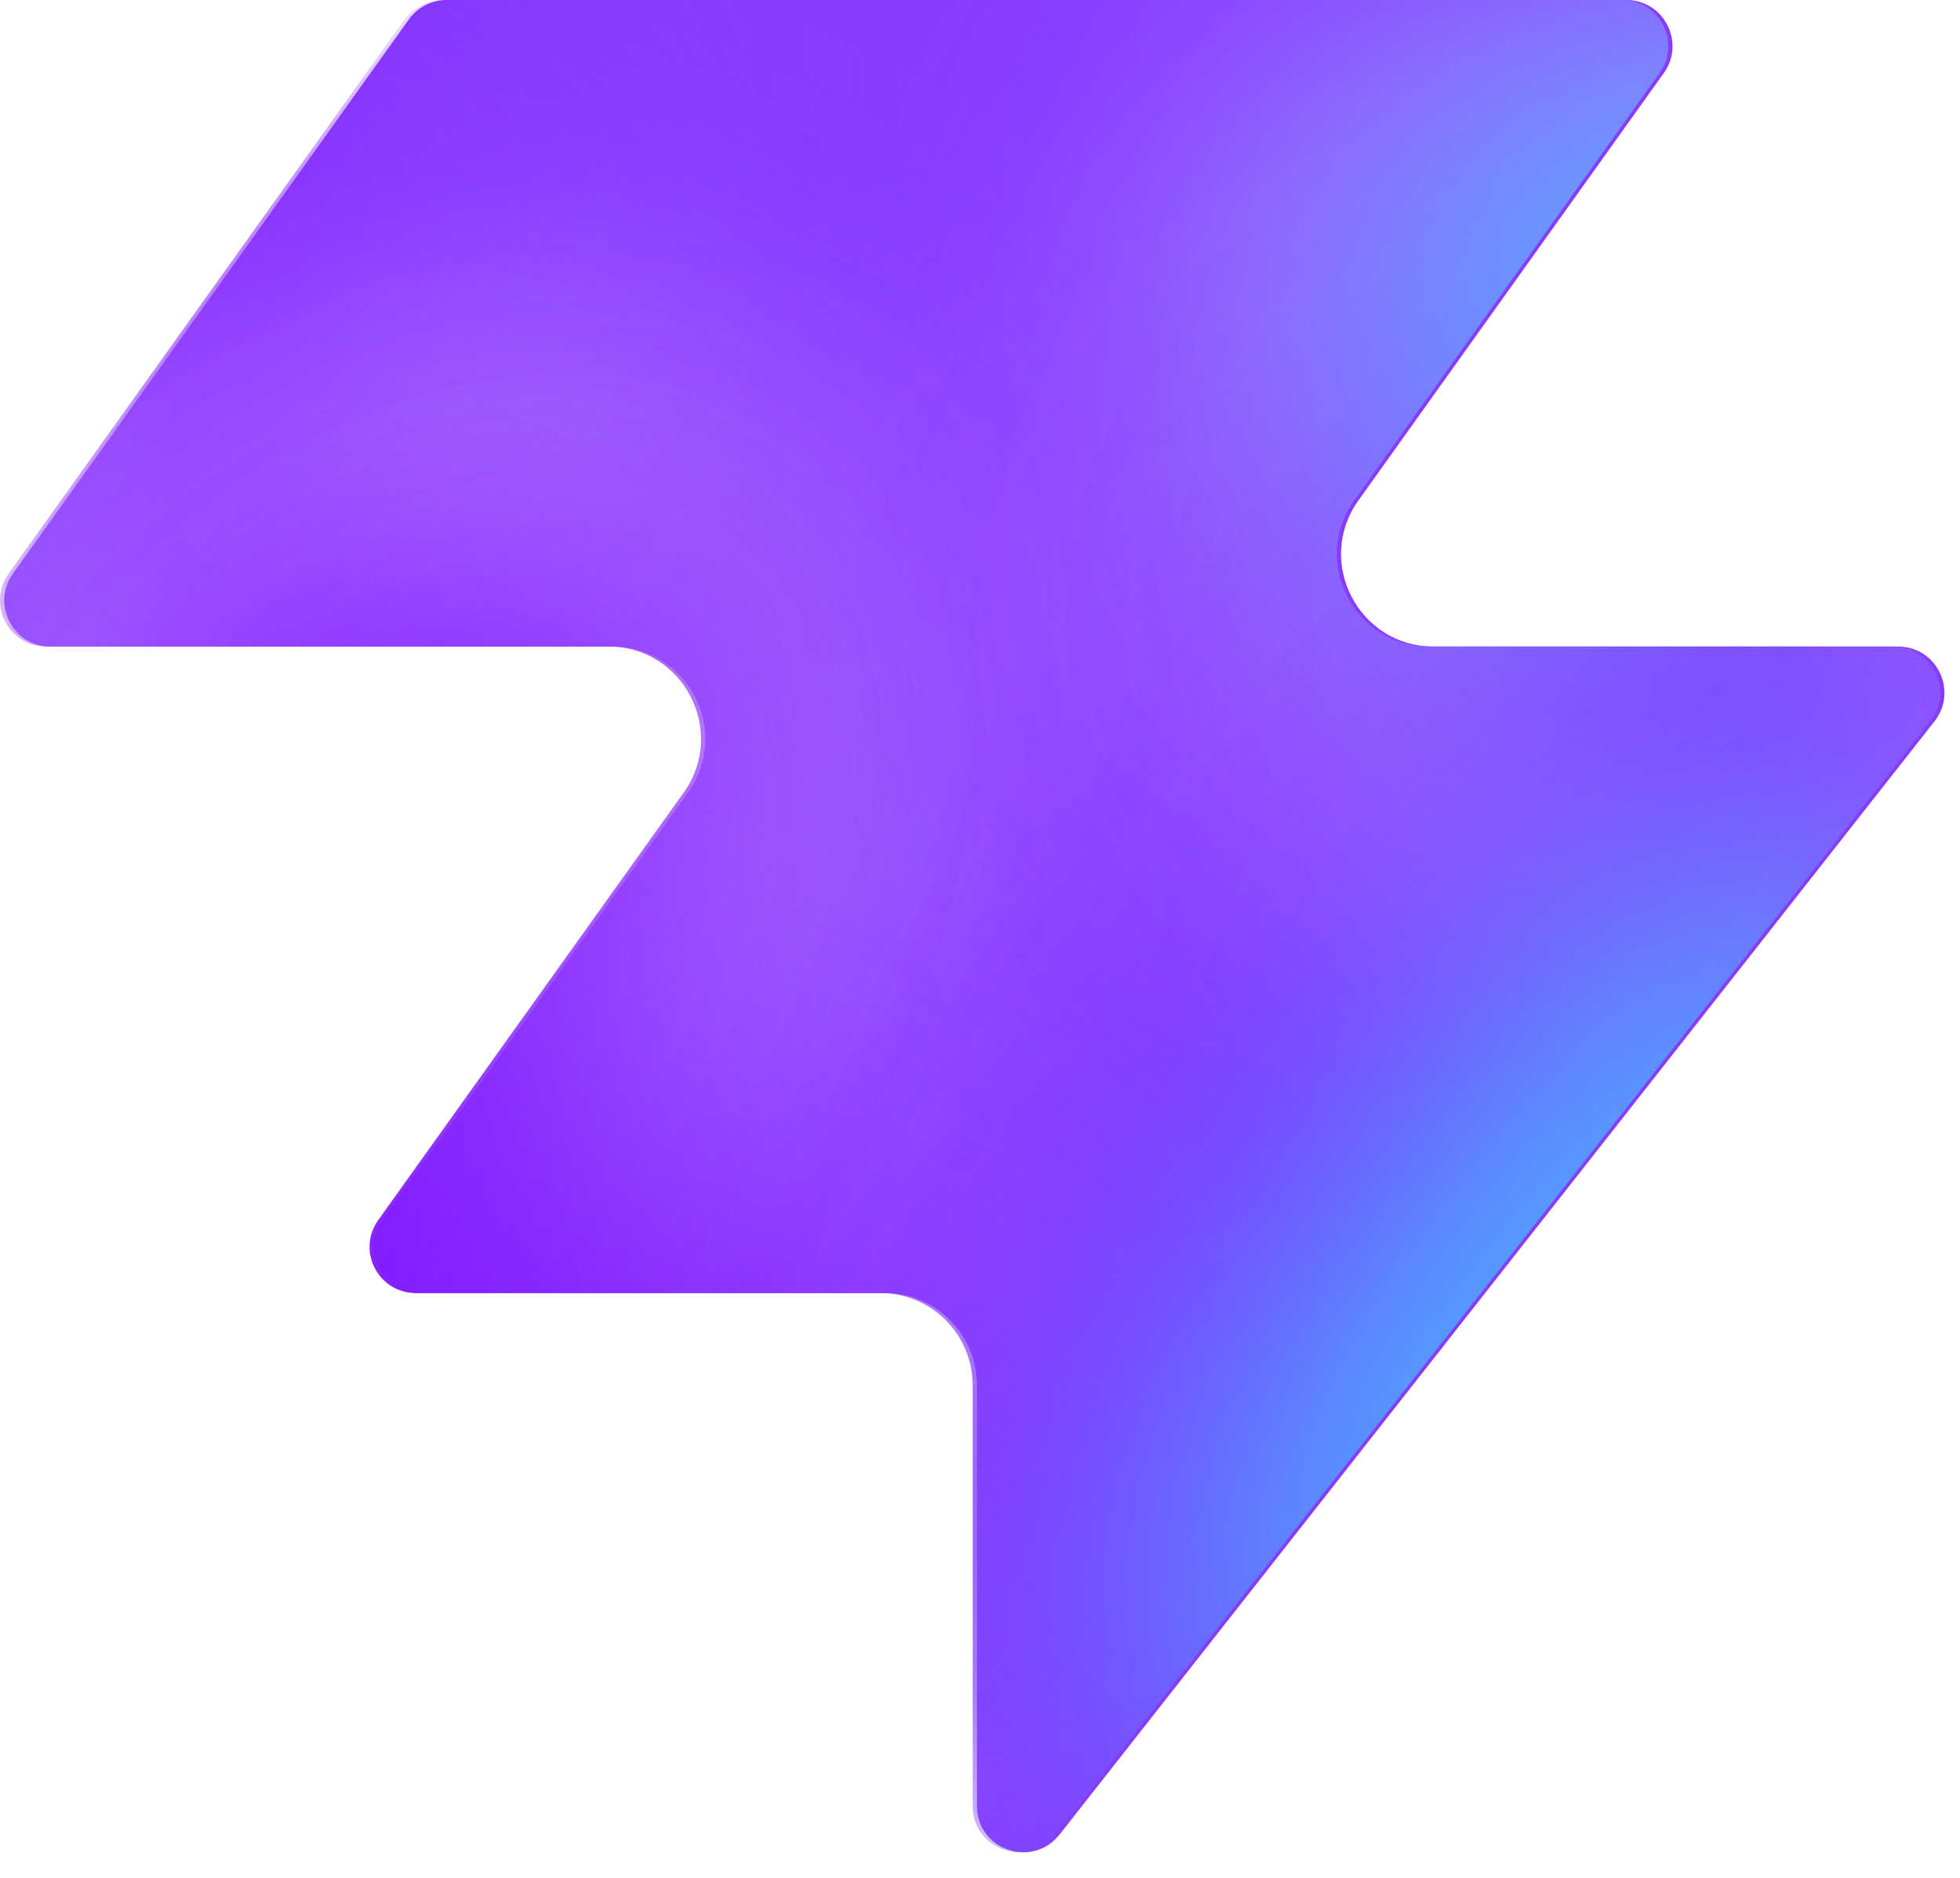
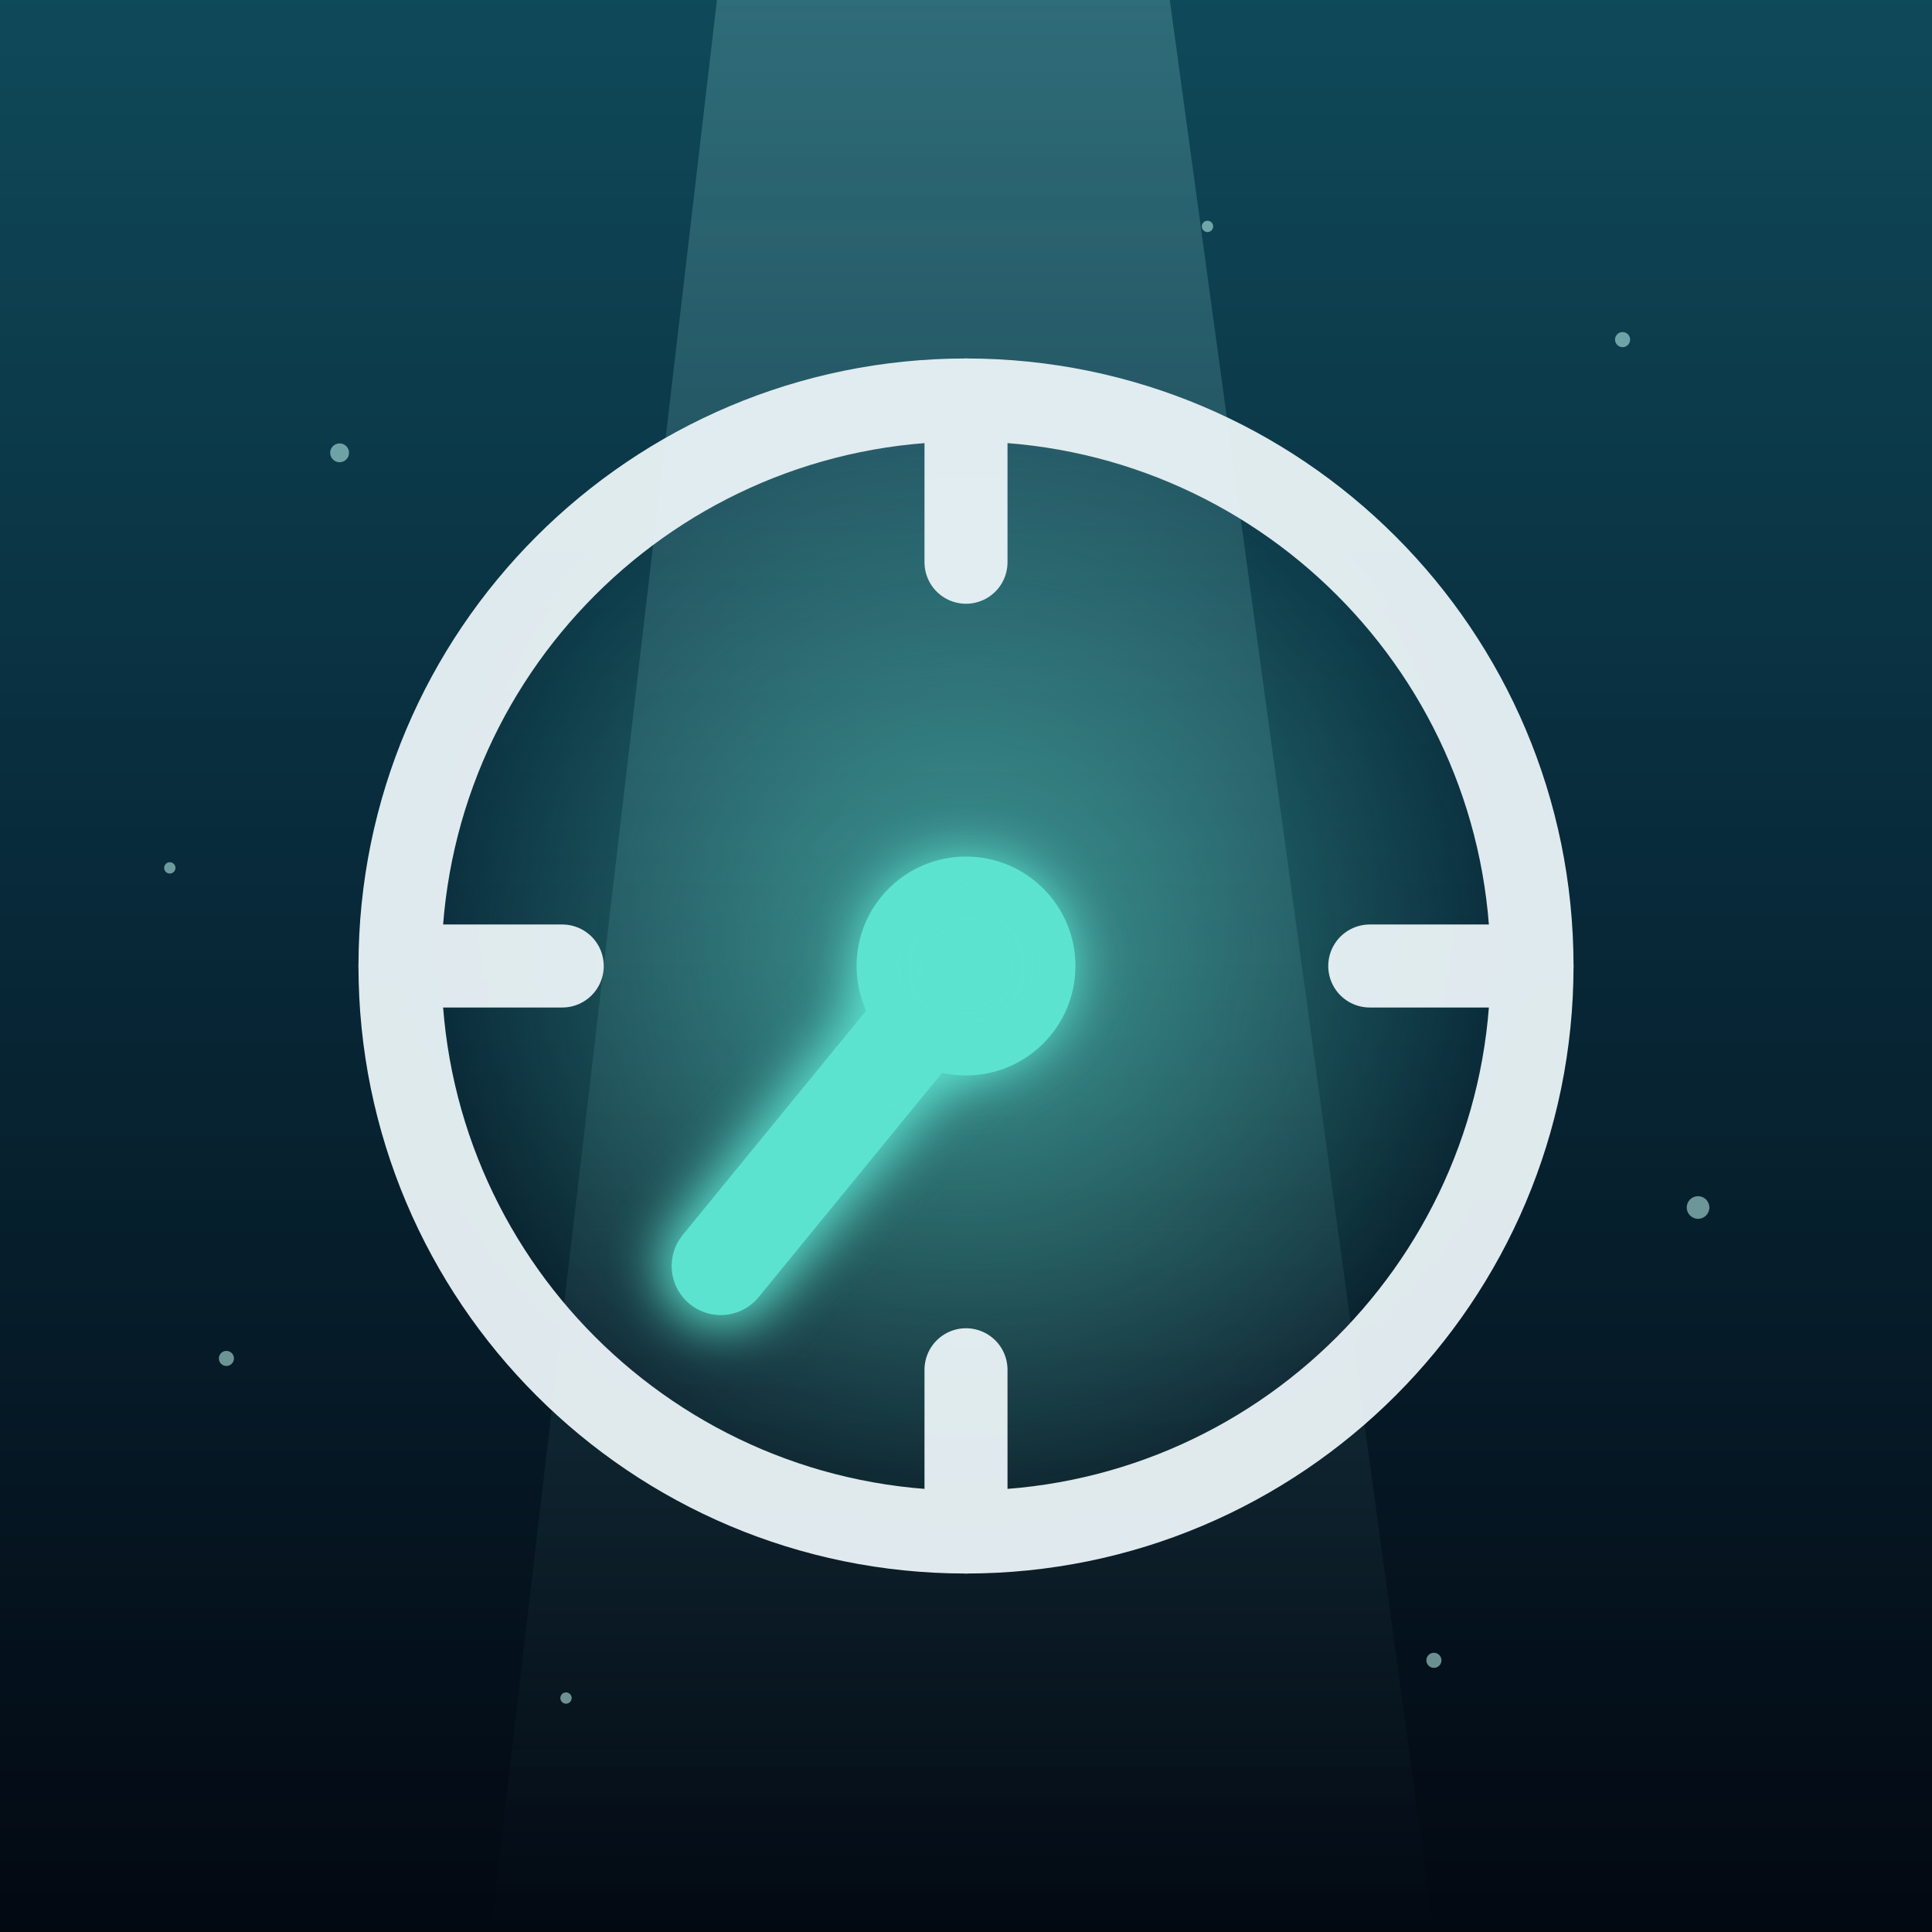
- <svg xmlns="http://www.w3.org/2000/svg" width="48" height="46" fill="none" viewBox="0 0 48 46">
-   <path fill="#863bff" d="M25.946 44.938c-.664.845-2.021.375-2.021-.698V33.937a2.26 2.26 0 0 0-2.262-2.262H10.287c-.92 0-1.456-1.04-.92-1.788l7.48-10.471c1.07-1.497 0-3.578-1.842-3.578H1.237c-.92 0-1.456-1.04-.92-1.788L10.013.474c.214-.297.556-.474.92-.474h28.894c.92 0 1.456 1.04.92 1.788l-7.48 10.471c-1.07 1.498 0 3.579 1.842 3.579h11.377c.943 0 1.473 1.088.89 1.83L25.947 44.94z" style="fill:#863bff;fill:color(display-p3 .525 .23 1);fill-opacity:1" />
-   <mask id="a" width="48" height="46" x="0" y="0" maskUnits="userSpaceOnUse" style="mask-type:alpha">
-     <path fill="#000" d="M25.842 44.938c-.664.844-2.021.375-2.021-.698V33.937a2.26 2.26 0 0 0-2.262-2.262H10.183c-.92 0-1.456-1.04-.92-1.788l7.48-10.471c1.07-1.498 0-3.579-1.842-3.579H1.133c-.92 0-1.456-1.04-.92-1.787L9.91.473c.214-.297.556-.474.92-.474h28.894c.92 0 1.456 1.04.92 1.788l-7.48 10.471c-1.07 1.498 0 3.578 1.842 3.578h11.377c.943 0 1.473 1.088.89 1.832L25.843 44.94z" style="fill:#000;fill-opacity:1" />
-   </mask>
-   <g mask="url(#a)">
-     <g filter="url(#b)">
-       <ellipse cx="5.508" cy="14.704" fill="#ede6ff" rx="5.508" ry="14.704" style="fill:#ede6ff;fill:color(display-p3 .927 .903 1);fill-opacity:1" transform="matrix(.00324 1 1 -.00324 -4.47 31.516)" />
-     </g>
-     <g filter="url(#c)">
-       <ellipse cx="10.399" cy="29.851" fill="#ede6ff" rx="10.399" ry="29.851" style="fill:#ede6ff;fill:color(display-p3 .927 .903 1);fill-opacity:1" transform="matrix(.00324 1 1 -.00324 -39.328 7.883)" />
-     </g>
-     <g filter="url(#d)">
-       <ellipse cx="5.508" cy="30.487" fill="#7e14ff" rx="5.508" ry="30.487" style="fill:#7e14ff;fill:color(display-p3 .492 .077 1);fill-opacity:1" transform="rotate(89.814 -25.913 -14.639)scale(1 -1)" />
-     </g>
-     <g filter="url(#e)">
-       <ellipse cx="5.508" cy="30.599" fill="#7e14ff" rx="5.508" ry="30.599" style="fill:#7e14ff;fill:color(display-p3 .492 .077 1);fill-opacity:1" transform="rotate(89.814 -32.644 -3.334)scale(1 -1)" />
-     </g>
-     <g filter="url(#f)">
-       <ellipse cx="5.508" cy="30.599" fill="#7e14ff" rx="5.508" ry="30.599" style="fill:#7e14ff;fill:color(display-p3 .492 .077 1);fill-opacity:1" transform="matrix(.00324 1 1 -.00324 -34.34 30.47)" />
-     </g>
-     <g filter="url(#g)">
-       <ellipse cx="14.072" cy="22.078" fill="#ede6ff" rx="14.072" ry="22.078" style="fill:#ede6ff;fill:color(display-p3 .927 .903 1);fill-opacity:1" transform="rotate(93.35 24.506 48.493)scale(-1 1)" />
-     </g>
-     <g filter="url(#h)">
-       <ellipse cx="3.47" cy="21.501" fill="#7e14ff" rx="3.47" ry="21.501" style="fill:#7e14ff;fill:color(display-p3 .492 .077 1);fill-opacity:1" transform="rotate(89.009 28.708 47.59)scale(-1 1)" />
-     </g>
-     <g filter="url(#i)">
-       <ellipse cx="3.47" cy="21.501" fill="#7e14ff" rx="3.47" ry="21.501" style="fill:#7e14ff;fill:color(display-p3 .492 .077 1);fill-opacity:1" transform="rotate(89.009 28.708 47.59)scale(-1 1)" />
-     </g>
-     <g filter="url(#j)">
-       <ellipse cx=".387" cy="8.972" fill="#7e14ff" rx="4.407" ry="29.108" style="fill:#7e14ff;fill:color(display-p3 .492 .077 1);fill-opacity:1" transform="rotate(39.51 .387 8.972)" />
-     </g>
-     <g filter="url(#k)">
-       <ellipse cx="47.523" cy="-6.092" fill="#7e14ff" rx="4.407" ry="29.108" style="fill:#7e14ff;fill:color(display-p3 .492 .077 1);fill-opacity:1" transform="rotate(37.892 47.523 -6.092)" />
-     </g>
-     <g filter="url(#l)">
-       <ellipse cx="41.412" cy="6.333" fill="#47bfff" rx="5.971" ry="9.665" style="fill:#47bfff;fill:color(display-p3 .28 .748 1);fill-opacity:1" transform="rotate(37.892 41.412 6.333)" />
-     </g>
-     <g filter="url(#m)">
-       <ellipse cx="-1.879" cy="38.332" fill="#7e14ff" rx="4.407" ry="29.108" style="fill:#7e14ff;fill:color(display-p3 .492 .077 1);fill-opacity:1" transform="rotate(37.892 -1.88 38.332)" />
-     </g>
-     <g filter="url(#n)">
-       <ellipse cx="-1.879" cy="38.332" fill="#7e14ff" rx="4.407" ry="29.108" style="fill:#7e14ff;fill:color(display-p3 .492 .077 1);fill-opacity:1" transform="rotate(37.892 -1.88 38.332)" />
-     </g>
-     <g filter="url(#o)">
-       <ellipse cx="35.651" cy="29.907" fill="#7e14ff" rx="4.407" ry="29.108" style="fill:#7e14ff;fill:color(display-p3 .492 .077 1);fill-opacity:1" transform="rotate(37.892 35.651 29.907)" />
-     </g>
-     <g filter="url(#p)">
-       <ellipse cx="38.418" cy="32.4" fill="#47bfff" rx="5.971" ry="15.297" style="fill:#47bfff;fill:color(display-p3 .28 .748 1);fill-opacity:1" transform="rotate(37.892 38.418 32.4)" />
-     </g>
-   </g>
+ <svg xmlns="http://www.w3.org/2000/svg" viewBox="0 0 1024 1024" width="1024" height="1024">
  <defs>
-     <filter id="b" width="60.045" height="41.654" x="-19.77" y="16.149" color-interpolation-filters="sRGB" filterUnits="userSpaceOnUse">
-       <feFlood flood-opacity="0" result="BackgroundImageFix" />
-       <feBlend in="SourceGraphic" in2="BackgroundImageFix" result="shape" />
-       <feGaussianBlur result="effect1_foregroundBlur_2002_17158" stdDeviation="7.659" />
-     </filter>
-     <filter id="c" width="90.34" height="51.437" x="-54.613" y="-7.533" color-interpolation-filters="sRGB" filterUnits="userSpaceOnUse">
-       <feFlood flood-opacity="0" result="BackgroundImageFix" />
-       <feBlend in="SourceGraphic" in2="BackgroundImageFix" result="shape" />
-       <feGaussianBlur result="effect1_foregroundBlur_2002_17158" stdDeviation="7.659" />
-     </filter>
-     <filter id="d" width="79.355" height="29.4" x="-49.64" y="2.03" color-interpolation-filters="sRGB" filterUnits="userSpaceOnUse">
-       <feFlood flood-opacity="0" result="BackgroundImageFix" />
-       <feBlend in="SourceGraphic" in2="BackgroundImageFix" result="shape" />
-       <feGaussianBlur result="effect1_foregroundBlur_2002_17158" stdDeviation="4.596" />
-     </filter>
-     <filter id="e" width="79.579" height="29.4" x="-45.045" y="20.029" color-interpolation-filters="sRGB" filterUnits="userSpaceOnUse">
-       <feFlood flood-opacity="0" result="BackgroundImageFix" />
-       <feBlend in="SourceGraphic" in2="BackgroundImageFix" result="shape" />
-       <feGaussianBlur result="effect1_foregroundBlur_2002_17158" stdDeviation="4.596" />
-     </filter>
-     <filter id="f" width="79.579" height="29.4" x="-43.513" y="21.178" color-interpolation-filters="sRGB" filterUnits="userSpaceOnUse">
-       <feFlood flood-opacity="0" result="BackgroundImageFix" />
-       <feBlend in="SourceGraphic" in2="BackgroundImageFix" result="shape" />
-       <feGaussianBlur result="effect1_foregroundBlur_2002_17158" stdDeviation="4.596" />
-     </filter>
-     <filter id="g" width="74.749" height="58.852" x="15.756" y="-17.901" color-interpolation-filters="sRGB" filterUnits="userSpaceOnUse">
-       <feFlood flood-opacity="0" result="BackgroundImageFix" />
-       <feBlend in="SourceGraphic" in2="BackgroundImageFix" result="shape" />
-       <feGaussianBlur result="effect1_foregroundBlur_2002_17158" stdDeviation="7.659" />
-     </filter>
-     <filter id="h" width="61.377" height="25.362" x="23.548" y="2.284" color-interpolation-filters="sRGB" filterUnits="userSpaceOnUse">
-       <feFlood flood-opacity="0" result="BackgroundImageFix" />
-       <feBlend in="SourceGraphic" in2="BackgroundImageFix" result="shape" />
-       <feGaussianBlur result="effect1_foregroundBlur_2002_17158" stdDeviation="4.596" />
-     </filter>
-     <filter id="i" width="61.377" height="25.362" x="23.548" y="2.284" color-interpolation-filters="sRGB" filterUnits="userSpaceOnUse">
-       <feFlood flood-opacity="0" result="BackgroundImageFix" />
-       <feBlend in="SourceGraphic" in2="BackgroundImageFix" result="shape" />
-       <feGaussianBlur result="effect1_foregroundBlur_2002_17158" stdDeviation="4.596" />
-     </filter>
-     <filter id="j" width="56.045" height="63.649" x="-27.636" y="-22.853" color-interpolation-filters="sRGB" filterUnits="userSpaceOnUse">
-       <feFlood flood-opacity="0" result="BackgroundImageFix" />
-       <feBlend in="SourceGraphic" in2="BackgroundImageFix" result="shape" />
-       <feGaussianBlur result="effect1_foregroundBlur_2002_17158" stdDeviation="4.596" />
-     </filter>
-     <filter id="k" width="54.814" height="64.646" x="20.116" y="-38.415" color-interpolation-filters="sRGB" filterUnits="userSpaceOnUse">
-       <feFlood flood-opacity="0" result="BackgroundImageFix" />
-       <feBlend in="SourceGraphic" in2="BackgroundImageFix" result="shape" />
-       <feGaussianBlur result="effect1_foregroundBlur_2002_17158" stdDeviation="4.596" />
-     </filter>
-     <filter id="l" width="33.541" height="35.313" x="24.641" y="-11.323" color-interpolation-filters="sRGB" filterUnits="userSpaceOnUse">
-       <feFlood flood-opacity="0" result="BackgroundImageFix" />
-       <feBlend in="SourceGraphic" in2="BackgroundImageFix" result="shape" />
-       <feGaussianBlur result="effect1_foregroundBlur_2002_17158" stdDeviation="4.596" />
-     </filter>
-     <filter id="m" width="54.814" height="64.646" x="-29.286" y="6.009" color-interpolation-filters="sRGB" filterUnits="userSpaceOnUse">
-       <feFlood flood-opacity="0" result="BackgroundImageFix" />
-       <feBlend in="SourceGraphic" in2="BackgroundImageFix" result="shape" />
-       <feGaussianBlur result="effect1_foregroundBlur_2002_17158" stdDeviation="4.596" />
-     </filter>
-     <filter id="n" width="54.814" height="64.646" x="-29.286" y="6.009" color-interpolation-filters="sRGB" filterUnits="userSpaceOnUse">
-       <feFlood flood-opacity="0" result="BackgroundImageFix" />
-       <feBlend in="SourceGraphic" in2="BackgroundImageFix" result="shape" />
-       <feGaussianBlur result="effect1_foregroundBlur_2002_17158" stdDeviation="4.596" />
-     </filter>
-     <filter id="o" width="54.814" height="64.646" x="8.244" y="-2.416" color-interpolation-filters="sRGB" filterUnits="userSpaceOnUse">
-       <feFlood flood-opacity="0" result="BackgroundImageFix" />
-       <feBlend in="SourceGraphic" in2="BackgroundImageFix" result="shape" />
-       <feGaussianBlur result="effect1_foregroundBlur_2002_17158" stdDeviation="4.596" />
-     </filter>
-     <filter id="p" width="39.409" height="43.623" x="18.713" y="10.588" color-interpolation-filters="sRGB" filterUnits="userSpaceOnUse">
-       <feFlood flood-opacity="0" result="BackgroundImageFix" />
-       <feBlend in="SourceGraphic" in2="BackgroundImageFix" result="shape" />
-       <feGaussianBlur result="effect1_foregroundBlur_2002_17158" stdDeviation="4.596" />
+     <linearGradient id="water" x1="0" y1="0" x2="0" y2="1">
+       <stop offset="0" stop-color="#0f4a5a" />
+       <stop offset="0.45" stop-color="#082a3a" />
+       <stop offset="1" stop-color="#030811" />
+     </linearGradient>
+     <linearGradient id="ray" x1="0" y1="0" x2="0" y2="1">
+       <stop offset="0" stop-color="#9fe7e6" stop-opacity="0.22" />
+       <stop offset="1" stop-color="#9fe7e6" stop-opacity="0" />
+     </linearGradient>
+     <radialGradient id="glow">
+       <stop offset="0" stop-color="#5ce3cf" stop-opacity="0.55" />
+       <stop offset="1" stop-color="#5ce3cf" stop-opacity="0" />
+     </radialGradient>
+     <filter id="soft" x="-50%" y="-50%" width="200%" height="200%">
+       <feGaussianBlur stdDeviation="14" />
    </filter>
  </defs>
+   <rect width="1024" height="1024" fill="url(#water)" />
+   <polygon points="380,0 620,0 760,1024 260,1024" fill="url(#ray)" />
+   <g fill="#bff7ef" opacity="0.55">
+     <circle cx="180" cy="240" r="5" />
+     <circle cx="860" cy="180" r="4" />
+     <circle cx="120" cy="720" r="4" />
+     <circle cx="900" cy="640" r="6" />
+     <circle cx="300" cy="900" r="3" />
+     <circle cx="760" cy="880" r="4" />
+     <circle cx="640" cy="120" r="3" />
+     <circle cx="90" cy="460" r="3" />
+   </g>
+   <circle cx="512" cy="512" r="300" fill="url(#glow)" />
+   <g fill="none" stroke="#eaf3f7" stroke-width="44" stroke-linecap="round" opacity="0.95">
+     <circle cx="512" cy="512" r="300" />
+     <path d="M512 212v86M812 512h-86M512 812v-86M212 512h86" />
+   </g>
+   <path d="M512 512 L382 671" stroke="#5ce3cf" stroke-width="64" stroke-linecap="round" filter="url(#soft)" />
+   <path d="M512 512 L382 671" stroke="#5ce3cf" stroke-width="52" stroke-linecap="round" />
+   <circle cx="512" cy="512" r="58" fill="#5ce3cf" />
+   <circle cx="512" cy="512" r="58" fill="#5ce3cf" filter="url(#soft)" />
</svg>
